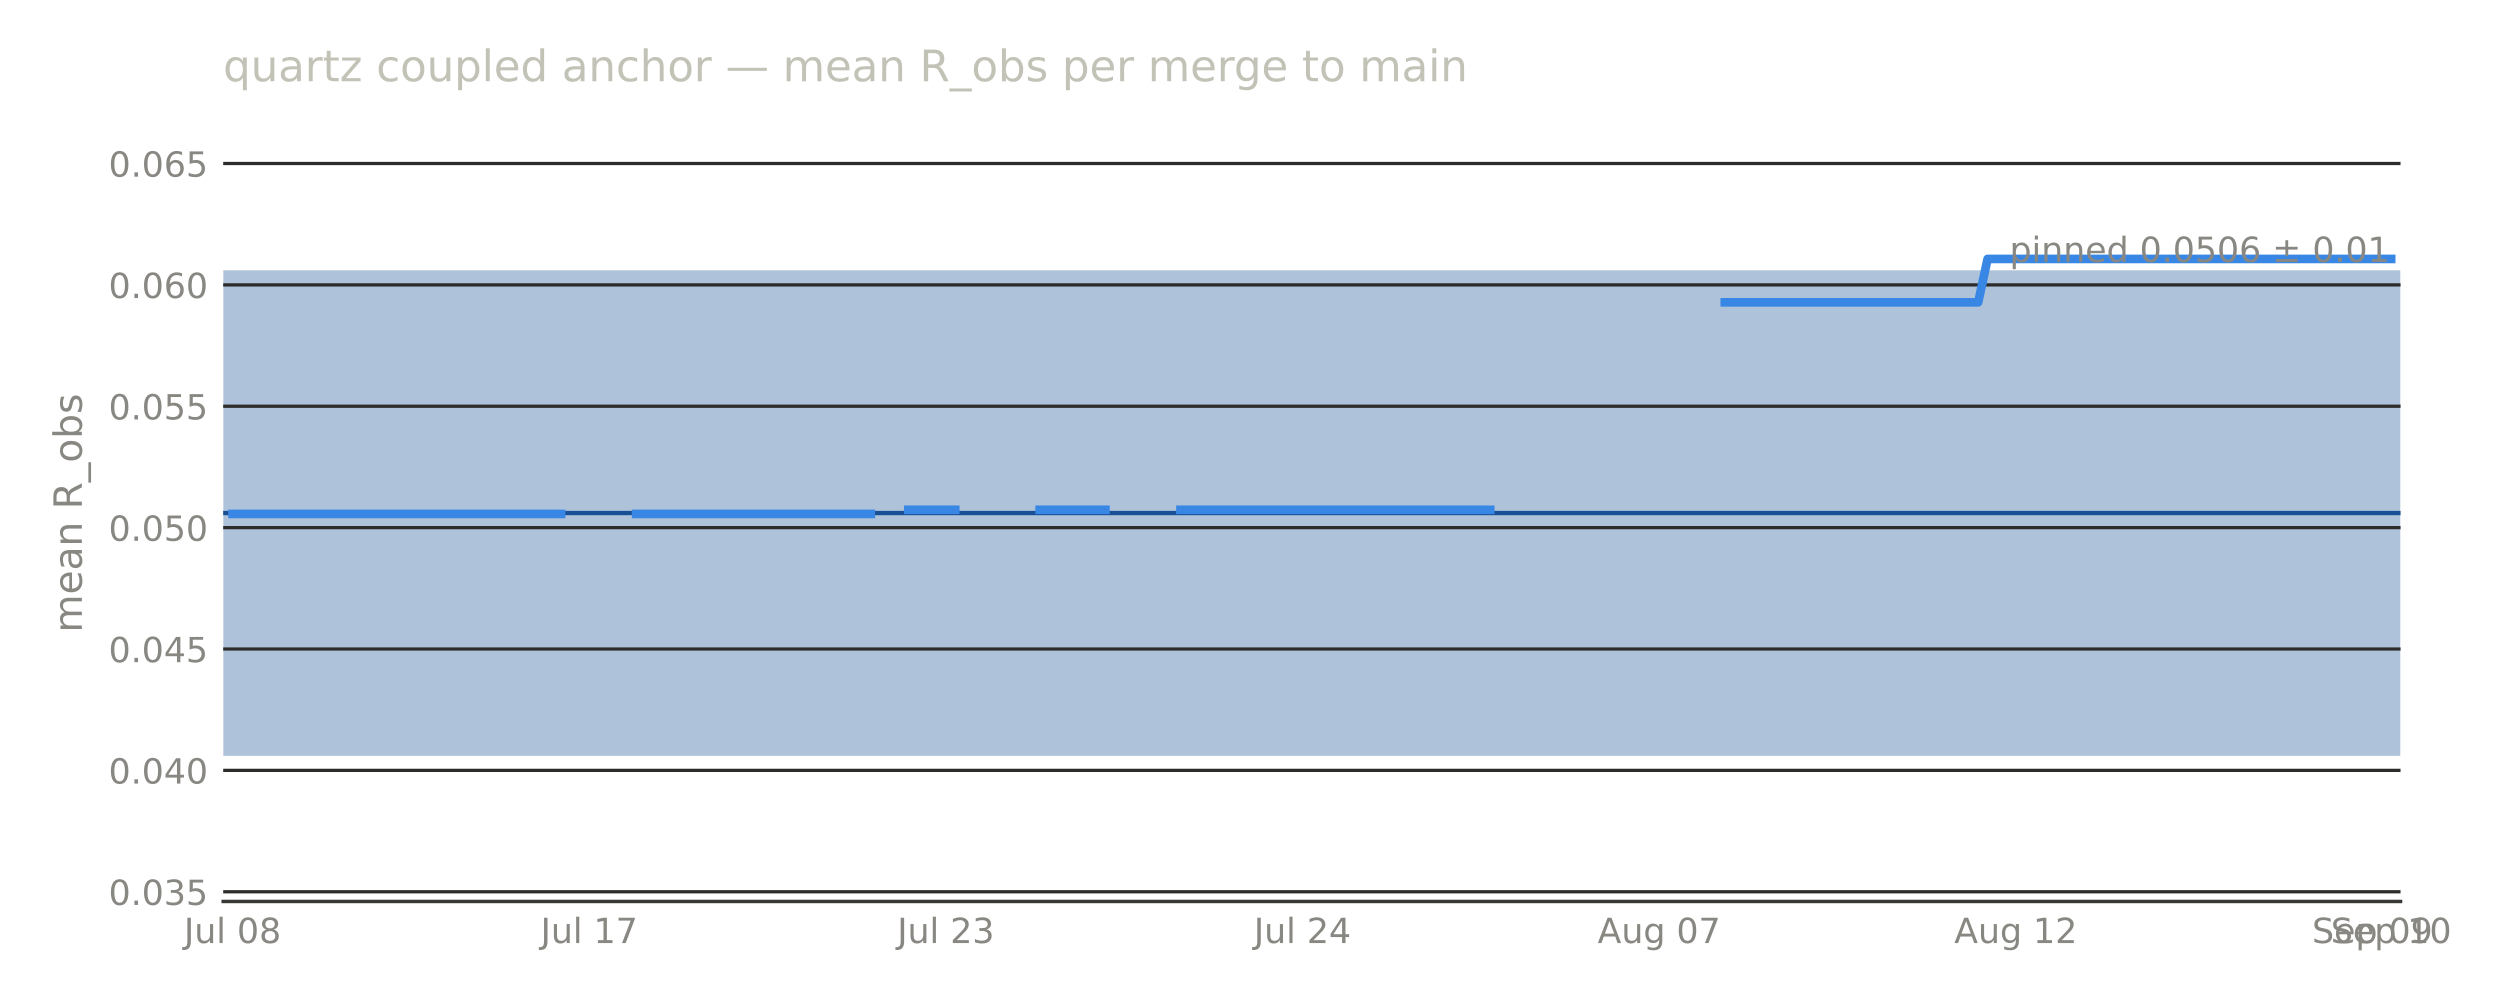
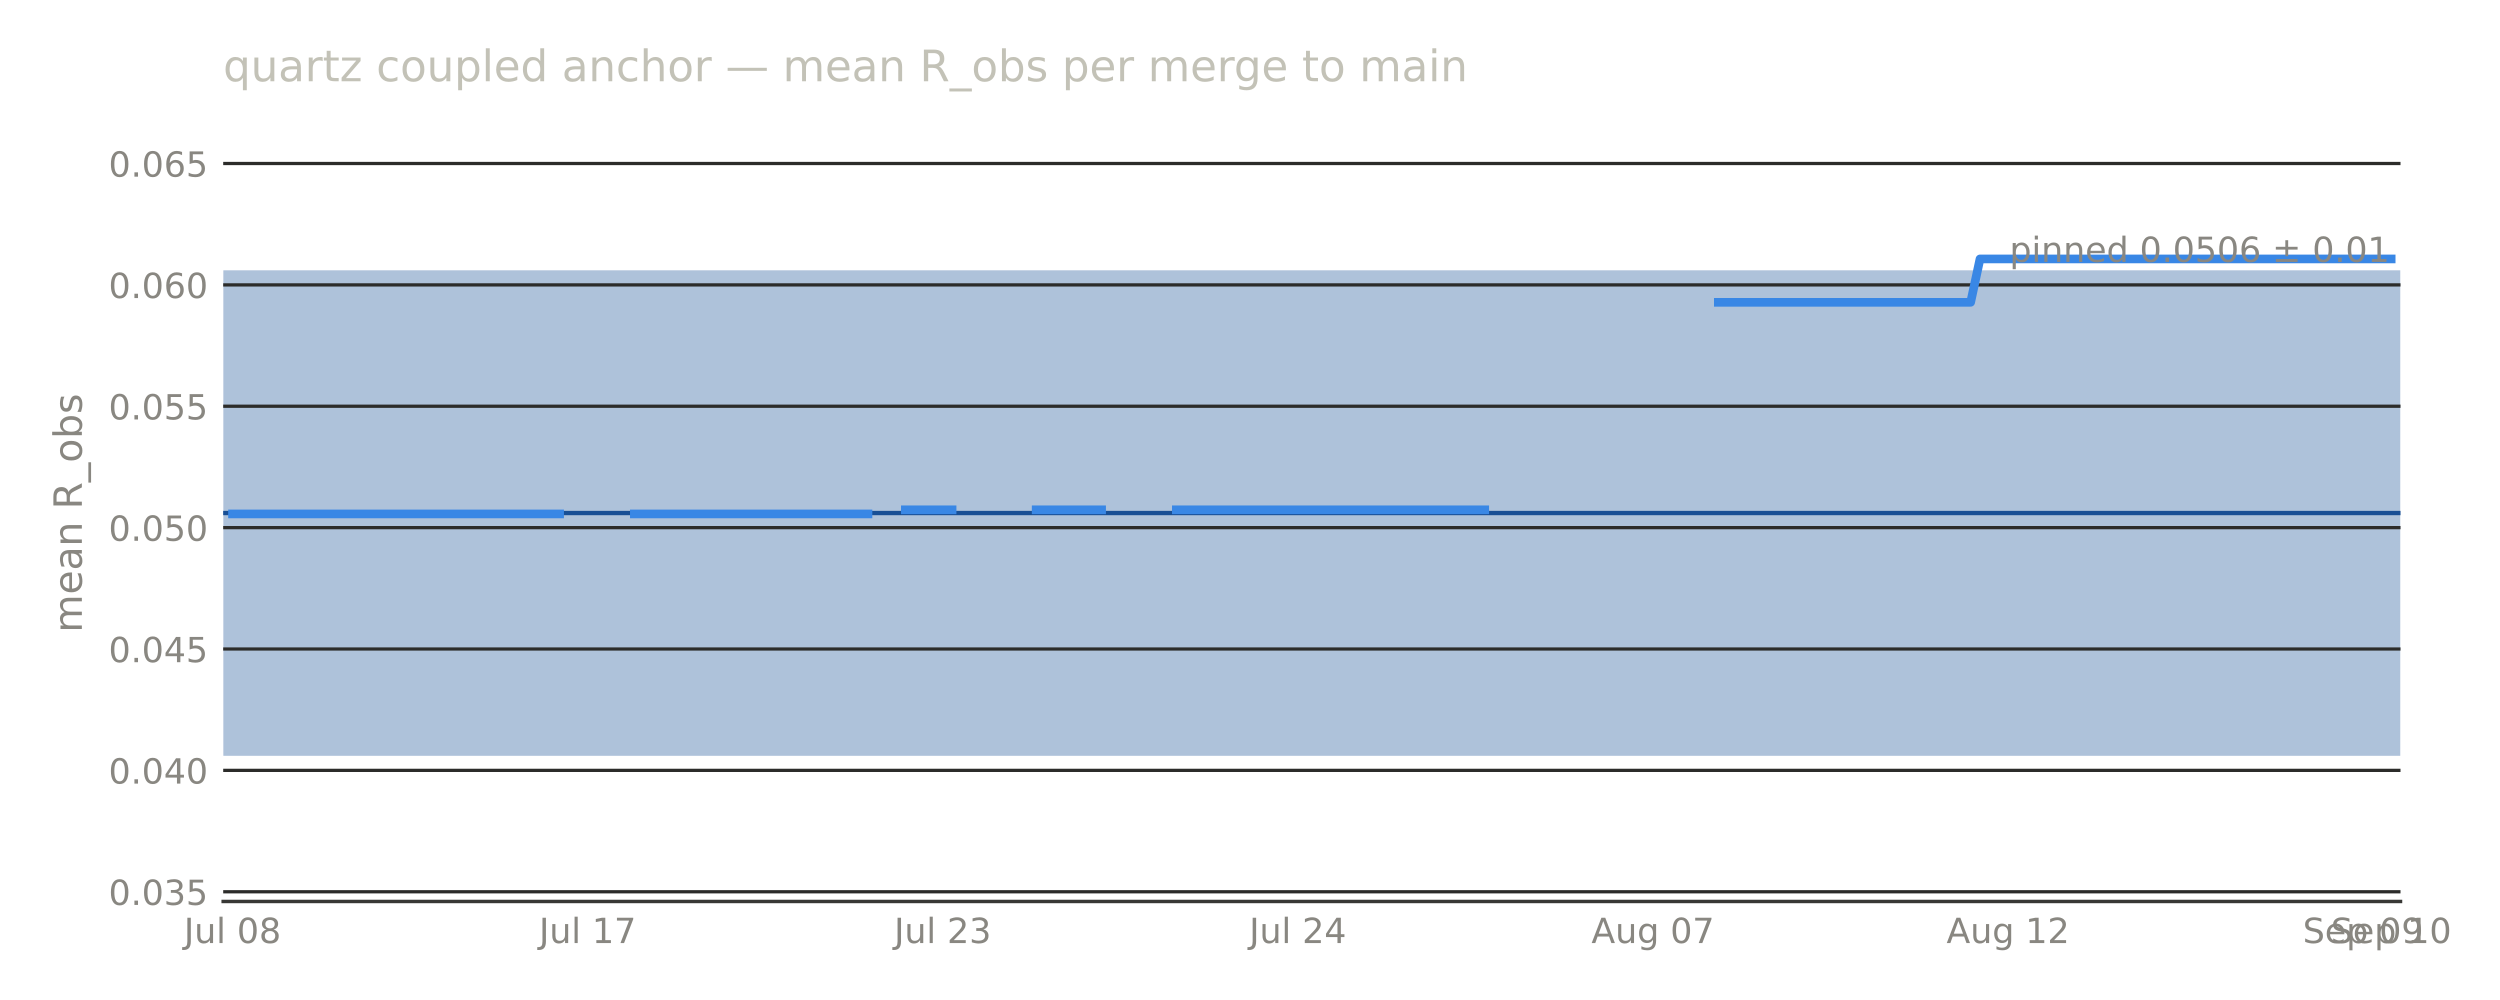
<svg xmlns="http://www.w3.org/2000/svg" width="576pt" height="230.4pt" viewBox="0 0 576 230.4" version="1.1">
  <defs>
    <style type="text/css">*{stroke-linejoin: round; stroke-linecap: butt}</style>
  </defs>
  <g id="figure_1">
    <g id="patch_1">
      <path d="M 0 230.4  L 576 230.4  L 576 0  L 0 0  L 0 230.4  z " style="fill: none; opacity: 0" />
    </g>
    <g id="axes_1">
      <g id="patch_2">
-         <path d="M 51.422 207.698  L 553.084 207.698  L 553.084 28.72  L 51.422 28.72  L 51.422 207.698  z " style="fill: none" />
+         <path d="M 51.422 207.698  L 553.076 207.698  L 553.076 28.72  L 51.422 28.72  L 51.422 207.698  z " style="fill: none" />
      </g>
      <g id="patch_3">
-         <path d="M 51.422 174.14  L 553.084 174.14  L 553.084 62.278  L 51.422 62.278  z " clip-path="url(#pbcd23c090b)" style="fill: #184f95; opacity: 0.35" />
+         <path d="M 51.422 174.14  L 553.076 174.14  L 553.076 62.278  L 51.422 62.278  z " clip-path="url(#pfbb3a31eee)" style="fill: #184f95; opacity: 0.35" />
      </g>
      <g id="matplotlib.axis_1">
        <g id="xtick_1">
          <g id="line2d_1" />
          <g id="text_1">
-             <text style="font-size: 8px; font-family: 'DejaVu Sans', 'Bitstream Vera Sans', 'Computer Modern Sans Serif', 'Lucida Grande', 'Verdana', 'Geneva', 'Lucid', 'Arial', 'Helvetica', 'Avant Garde', sans-serif; text-anchor: middle; fill: #898781" x="53.584" y="217.277" transform="rotate(-0 53.58445 217.2769)">Jul 08</text>
+             <text style="font-size: 8px; font-family: 'DejaVu Sans', 'Bitstream Vera Sans', 'Computer Modern Sans Serif', 'Lucida Grande', 'Verdana', 'Geneva', 'Lucid', 'Arial', 'Helvetica', 'Avant Garde', sans-serif; text-anchor: middle; fill: #898781" x="53.575" y="217.277" transform="rotate(-0 53.57513 217.2769)">Jul 08</text>
          </g>
        </g>
        <g id="xtick_2">
          <g id="line2d_2" />
          <g id="text_2">
-             <text style="font-size: 8px; font-family: 'DejaVu Sans', 'Bitstream Vera Sans', 'Computer Modern Sans Serif', 'Lucida Grande', 'Verdana', 'Geneva', 'Lucid', 'Arial', 'Helvetica', 'Avant Garde', sans-serif; text-anchor: middle; fill: #898781" x="135.753" y="217.277" transform="rotate(-0 135.7532 217.2769)">Jul 17</text>
+             <text style="font-size: 8px; font-family: 'DejaVu Sans', 'Bitstream Vera Sans', 'Computer Modern Sans Serif', 'Lucida Grande', 'Verdana', 'Geneva', 'Lucid', 'Arial', 'Helvetica', 'Avant Garde', sans-serif; text-anchor: middle; fill: #898781" x="135.39" y="217.277" transform="rotate(-0 135.3899 217.2769)">Jul 17</text>
          </g>
        </g>
        <g id="xtick_3">
          <g id="line2d_3" />
          <g id="text_3">
-             <text style="font-size: 8px; font-family: 'DejaVu Sans', 'Bitstream Vera Sans', 'Computer Modern Sans Serif', 'Lucida Grande', 'Verdana', 'Geneva', 'Lucid', 'Arial', 'Helvetica', 'Avant Garde', sans-serif; text-anchor: middle; fill: #898781" x="217.922" y="217.277" transform="rotate(-0 217.922 217.2769)">Jul 23</text>
+             <text style="font-size: 8px; font-family: 'DejaVu Sans', 'Bitstream Vera Sans', 'Computer Modern Sans Serif', 'Lucida Grande', 'Verdana', 'Geneva', 'Lucid', 'Arial', 'Helvetica', 'Avant Garde', sans-serif; text-anchor: middle; fill: #898781" x="217.205" y="217.277" transform="rotate(-0 217.2047 217.2769)">Jul 23</text>
          </g>
        </g>
        <g id="xtick_4">
          <g id="line2d_4" />
          <g id="text_4">
-             <text style="font-size: 8px; font-family: 'DejaVu Sans', 'Bitstream Vera Sans', 'Computer Modern Sans Serif', 'Lucida Grande', 'Verdana', 'Geneva', 'Lucid', 'Arial', 'Helvetica', 'Avant Garde', sans-serif; text-anchor: middle; fill: #898781" x="300.091" y="217.277" transform="rotate(-0 300.0908 217.2769)">Jul 24</text>
+             <text style="font-size: 8px; font-family: 'DejaVu Sans', 'Bitstream Vera Sans', 'Computer Modern Sans Serif', 'Lucida Grande', 'Verdana', 'Geneva', 'Lucid', 'Arial', 'Helvetica', 'Avant Garde', sans-serif; text-anchor: middle; fill: #898781" x="299.019" y="217.277" transform="rotate(-0 299.0195 217.2769)">Jul 24</text>
          </g>
        </g>
        <g id="xtick_5">
          <g id="line2d_5" />
          <g id="text_5">
-             <text style="font-size: 8px; font-family: 'DejaVu Sans', 'Bitstream Vera Sans', 'Computer Modern Sans Serif', 'Lucida Grande', 'Verdana', 'Geneva', 'Lucid', 'Arial', 'Helvetica', 'Avant Garde', sans-serif; text-anchor: middle; fill: #898781" x="382.26" y="217.276" transform="rotate(-0 382.2596 217.2763)">Aug 07</text>
+             <text style="font-size: 8px; font-family: 'DejaVu Sans', 'Bitstream Vera Sans', 'Computer Modern Sans Serif', 'Lucida Grande', 'Verdana', 'Geneva', 'Lucid', 'Arial', 'Helvetica', 'Avant Garde', sans-serif; text-anchor: middle; fill: #898781" x="380.834" y="217.276" transform="rotate(-0 380.8342 217.2763)">Aug 07</text>
          </g>
        </g>
        <g id="xtick_6">
          <g id="line2d_6" />
          <g id="text_6">
-             <text style="font-size: 8px; font-family: 'DejaVu Sans', 'Bitstream Vera Sans', 'Computer Modern Sans Serif', 'Lucida Grande', 'Verdana', 'Geneva', 'Lucid', 'Arial', 'Helvetica', 'Avant Garde', sans-serif; text-anchor: middle; fill: #898781" x="464.428" y="217.276" transform="rotate(-0 464.4283 217.2763)">Aug 12</text>
+             <text style="font-size: 8px; font-family: 'DejaVu Sans', 'Bitstream Vera Sans', 'Computer Modern Sans Serif', 'Lucida Grande', 'Verdana', 'Geneva', 'Lucid', 'Arial', 'Helvetica', 'Avant Garde', sans-serif; text-anchor: middle; fill: #898781" x="462.649" y="217.276" transform="rotate(-0 462.649 217.2763)">Aug 12</text>
          </g>
        </g>
        <g id="xtick_7">
          <g id="line2d_7" />
          <g id="text_7">
-             <text style="font-size: 8px; font-family: 'DejaVu Sans', 'Bitstream Vera Sans', 'Computer Modern Sans Serif', 'Lucida Grande', 'Verdana', 'Geneva', 'Lucid', 'Arial', 'Helvetica', 'Avant Garde', sans-serif; text-anchor: middle; fill: #898781" x="546.597" y="217.276" transform="rotate(-0 546.5971 217.2763)">Sep 09</text>
+             <text style="font-size: 8px; font-family: 'DejaVu Sans', 'Bitstream Vera Sans', 'Computer Modern Sans Serif', 'Lucida Grande', 'Verdana', 'Geneva', 'Lucid', 'Arial', 'Helvetica', 'Avant Garde', sans-serif; text-anchor: middle; fill: #898781" x="544.464" y="217.276" transform="rotate(-0 544.4638 217.2763)">Sep 09</text>
          </g>
        </g>
        <g id="xtick_8">
          <g id="line2d_8" />
          <g id="text_8">
-             <text style="font-size: 8px; font-family: 'DejaVu Sans', 'Bitstream Vera Sans', 'Computer Modern Sans Serif', 'Lucida Grande', 'Verdana', 'Geneva', 'Lucid', 'Arial', 'Helvetica', 'Avant Garde', sans-serif; text-anchor: middle; fill: #898781" x="550.922" y="217.276" transform="rotate(-0 550.9218 217.2763)">Sep 10</text>
+             <text style="font-size: 8px; font-family: 'DejaVu Sans', 'Bitstream Vera Sans', 'Computer Modern Sans Serif', 'Lucida Grande', 'Verdana', 'Geneva', 'Lucid', 'Arial', 'Helvetica', 'Avant Garde', sans-serif; text-anchor: middle; fill: #898781" x="550.923" y="217.276" transform="rotate(-0 550.9229 217.2763)">Sep 10</text>
          </g>
        </g>
      </g>
      <g id="matplotlib.axis_2">
        <g id="ytick_1">
          <g id="line2d_9">
-             <path d="M 51.422 205.461  L 553.084 205.461  " clip-path="url(#pbcd23c090b)" style="fill: none; stroke: #2c2c2a; stroke-width: 0.75; stroke-linecap: square" />
+             <path d="M 51.422 205.461  L 553.076 205.461  " clip-path="url(#pfbb3a31eee)" style="fill: none; stroke: #2c2c2a; stroke-width: 0.75; stroke-linecap: square" />
          </g>
          <g id="line2d_10" />
          <g id="text_9">
            <text style="font-size: 8px; font-family: 'DejaVu Sans', 'Bitstream Vera Sans', 'Computer Modern Sans Serif', 'Lucida Grande', 'Verdana', 'Geneva', 'Lucid', 'Arial', 'Helvetica', 'Avant Garde', sans-serif; text-anchor: end; fill: #898781" x="47.922" y="208.5" transform="rotate(-0 47.92211 208.5)">0.035</text>
          </g>
        </g>
        <g id="ytick_2">
          <g id="line2d_11">
-             <path d="M 51.422 177.496  L 553.084 177.496  " clip-path="url(#pbcd23c090b)" style="fill: none; stroke: #2c2c2a; stroke-width: 0.75; stroke-linecap: square" />
+             <path d="M 51.422 177.496  L 553.076 177.496  " clip-path="url(#pfbb3a31eee)" style="fill: none; stroke: #2c2c2a; stroke-width: 0.75; stroke-linecap: square" />
          </g>
          <g id="line2d_12" />
          <g id="text_10">
            <text style="font-size: 8px; font-family: 'DejaVu Sans', 'Bitstream Vera Sans', 'Computer Modern Sans Serif', 'Lucida Grande', 'Verdana', 'Geneva', 'Lucid', 'Arial', 'Helvetica', 'Avant Garde', sans-serif; text-anchor: end; fill: #898781" x="47.922" y="180.535" transform="rotate(-0 47.92211 180.5346)">0.040</text>
          </g>
        </g>
        <g id="ytick_3">
          <g id="line2d_13">
-             <path d="M 51.422 149.53  L 553.084 149.53  " clip-path="url(#pbcd23c090b)" style="fill: none; stroke: #2c2c2a; stroke-width: 0.75; stroke-linecap: square" />
+             <path d="M 51.422 149.53  L 553.076 149.53  " clip-path="url(#pfbb3a31eee)" style="fill: none; stroke: #2c2c2a; stroke-width: 0.75; stroke-linecap: square" />
          </g>
          <g id="line2d_14" />
          <g id="text_11">
            <text style="font-size: 8px; font-family: 'DejaVu Sans', 'Bitstream Vera Sans', 'Computer Modern Sans Serif', 'Lucida Grande', 'Verdana', 'Geneva', 'Lucid', 'Arial', 'Helvetica', 'Avant Garde', sans-serif; text-anchor: end; fill: #898781" x="47.922" y="152.569" transform="rotate(-0 47.92211 152.5693)">0.045</text>
          </g>
        </g>
        <g id="ytick_4">
          <g id="line2d_15">
-             <path d="M 51.422 121.565  L 553.084 121.565  " clip-path="url(#pbcd23c090b)" style="fill: none; stroke: #2c2c2a; stroke-width: 0.75; stroke-linecap: square" />
+             <path d="M 51.422 121.565  L 553.076 121.565  " clip-path="url(#pfbb3a31eee)" style="fill: none; stroke: #2c2c2a; stroke-width: 0.75; stroke-linecap: square" />
          </g>
          <g id="line2d_16" />
          <g id="text_12">
            <text style="font-size: 8px; font-family: 'DejaVu Sans', 'Bitstream Vera Sans', 'Computer Modern Sans Serif', 'Lucida Grande', 'Verdana', 'Geneva', 'Lucid', 'Arial', 'Helvetica', 'Avant Garde', sans-serif; text-anchor: end; fill: #898781" x="47.922" y="124.604" transform="rotate(-0 47.92211 124.604)">0.050</text>
          </g>
        </g>
        <g id="ytick_5">
          <g id="line2d_17">
-             <path d="M 51.422 93.6  L 553.084 93.6  " clip-path="url(#pbcd23c090b)" style="fill: none; stroke: #2c2c2a; stroke-width: 0.75; stroke-linecap: square" />
+             <path d="M 51.422 93.6  L 553.076 93.6  " clip-path="url(#pfbb3a31eee)" style="fill: none; stroke: #2c2c2a; stroke-width: 0.75; stroke-linecap: square" />
          </g>
          <g id="line2d_18" />
          <g id="text_13">
            <text style="font-size: 8px; font-family: 'DejaVu Sans', 'Bitstream Vera Sans', 'Computer Modern Sans Serif', 'Lucida Grande', 'Verdana', 'Geneva', 'Lucid', 'Arial', 'Helvetica', 'Avant Garde', sans-serif; text-anchor: end; fill: #898781" x="47.922" y="96.639" transform="rotate(-0 47.92211 96.63863)">0.055</text>
          </g>
        </g>
        <g id="ytick_6">
          <g id="line2d_19">
-             <path d="M 51.422 65.634  L 553.084 65.634  " clip-path="url(#pbcd23c090b)" style="fill: none; stroke: #2c2c2a; stroke-width: 0.75; stroke-linecap: square" />
+             <path d="M 51.422 65.634  L 553.076 65.634  " clip-path="url(#pfbb3a31eee)" style="fill: none; stroke: #2c2c2a; stroke-width: 0.75; stroke-linecap: square" />
          </g>
          <g id="line2d_20" />
          <g id="text_14">
            <text style="font-size: 8px; font-family: 'DejaVu Sans', 'Bitstream Vera Sans', 'Computer Modern Sans Serif', 'Lucida Grande', 'Verdana', 'Geneva', 'Lucid', 'Arial', 'Helvetica', 'Avant Garde', sans-serif; text-anchor: end; fill: #898781" x="47.922" y="68.673" transform="rotate(-0 47.92211 68.6733)">0.060</text>
          </g>
        </g>
        <g id="ytick_7">
          <g id="line2d_21">
-             <path d="M 51.422 37.669  L 553.084 37.669  " clip-path="url(#pbcd23c090b)" style="fill: none; stroke: #2c2c2a; stroke-width: 0.75; stroke-linecap: square" />
+             <path d="M 51.422 37.669  L 553.076 37.669  " clip-path="url(#pfbb3a31eee)" style="fill: none; stroke: #2c2c2a; stroke-width: 0.75; stroke-linecap: square" />
          </g>
          <g id="line2d_22" />
          <g id="text_15">
            <text style="font-size: 8px; font-family: 'DejaVu Sans', 'Bitstream Vera Sans', 'Computer Modern Sans Serif', 'Lucida Grande', 'Verdana', 'Geneva', 'Lucid', 'Arial', 'Helvetica', 'Avant Garde', sans-serif; text-anchor: end; fill: #898781" x="47.922" y="40.708" transform="rotate(-0 47.92211 40.70797)">0.065</text>
          </g>
        </g>
        <g id="text_16">
          <text style="font-size: 9px; font-family: 'DejaVu Sans', 'Bitstream Vera Sans', 'Computer Modern Sans Serif', 'Lucida Grande', 'Verdana', 'Geneva', 'Lucid', 'Arial', 'Helvetica', 'Avant Garde', sans-serif; text-anchor: middle; fill: #898781" x="18.858" y="118.209" transform="rotate(-90 18.8575 118.2091)">mean R_obs</text>
        </g>
      </g>
      <g id="line2d_23">
-         <path d="M 51.422 118.209  L 553.084 118.209  " clip-path="url(#pbcd23c090b)" style="fill: none; stroke: #184f95; stroke-linecap: square" />
+         <path d="M 51.422 118.209  L 553.076 118.209  " clip-path="url(#pfbb3a31eee)" style="fill: none; stroke: #184f95; stroke-linecap: square" />
      </g>
      <g id="patch_4">
-         <path d="M 51.422 207.698  L 553.084 207.698  " style="fill: none; stroke: #383835; stroke-width: 0.8; stroke-linejoin: miter; stroke-linecap: square" />
+         <path d="M 51.422 207.698  L 553.076 207.698  " style="fill: none; stroke: #383835; stroke-width: 0.8; stroke-linejoin: miter; stroke-linecap: square" />
      </g>
      <g id="line2d_24">
-         <path d="M 53.584 118.409  L 129.266 118.409  M 146.565 118.409  L 200.623 118.409  M 209.273 117.455  L 220.084 117.455  M 239.545 117.455  L 254.682 117.455  M 271.98 117.455  L 343.338 117.455  M 397.396 69.652  L 455.779 69.652  L 457.941 59.661  L 550.922 59.661  L 550.922 59.661  " clip-path="url(#pbcd23c090b)" style="fill: none; stroke: #3987e5; stroke-width: 2; stroke-linecap: square" />
+         <path d="M 53.575 118.409  L 128.931 118.409  M 146.155 118.409  L 199.981 118.409  M 208.593 117.455  L 219.358 117.455  M 238.735 117.455  L 253.806 117.455  M 271.03 117.455  L 342.08 117.455  M 395.905 69.652  L 454.037 69.652  L 456.19 59.661  L 550.923 59.661  L 550.923 59.661  " clip-path="url(#pfbb3a31eee)" style="fill: none; stroke: #3987e5; stroke-width: 2; stroke-linecap: square" />
      </g>
      <g id="text_17">
-         <text style="font-size: 8px; font-family: 'DejaVu Sans', 'Bitstream Vera Sans', 'Computer Modern Sans Serif', 'Lucida Grande', 'Verdana', 'Geneva', 'Lucid', 'Arial', 'Helvetica', 'Avant Garde', sans-serif; text-anchor: end; fill: #898781" x="550.576" y="60.357" transform="rotate(-0 550.5758 60.35652)">pinned 0.0506 ± 0.01</text>
+         <text style="font-size: 8px; font-family: 'DejaVu Sans', 'Bitstream Vera Sans', 'Computer Modern Sans Serif', 'Lucida Grande', 'Verdana', 'Geneva', 'Lucid', 'Arial', 'Helvetica', 'Avant Garde', sans-serif; text-anchor: end; fill: #898781" x="550.568" y="60.357" transform="rotate(-0 550.5676 60.35652)">pinned 0.0506 ± 0.01</text>
      </g>
      <g id="text_18">
        <text style="font-size: 10px; font-family: 'DejaVu Sans', 'Bitstream Vera Sans', 'Computer Modern Sans Serif', 'Lucida Grande', 'Verdana', 'Geneva', 'Lucid', 'Arial', 'Helvetica', 'Avant Garde', sans-serif; text-anchor: start; fill: #c3c2b7" x="51.422" y="18.72" transform="rotate(-0 51.42211 18.72)">quartz coupled anchor — mean R_obs per merge to main</text>
      </g>
    </g>
  </g>
  <defs>
-     <clipPath id="pbcd23c090b">
-       <rect x="51.422" y="28.72" width="501.662" height="178.978" />
+     <clipPath id="pfbb3a31eee">
+       <rect x="51.422" y="28.72" width="501.654" height="178.978" />
    </clipPath>
  </defs>
</svg>
